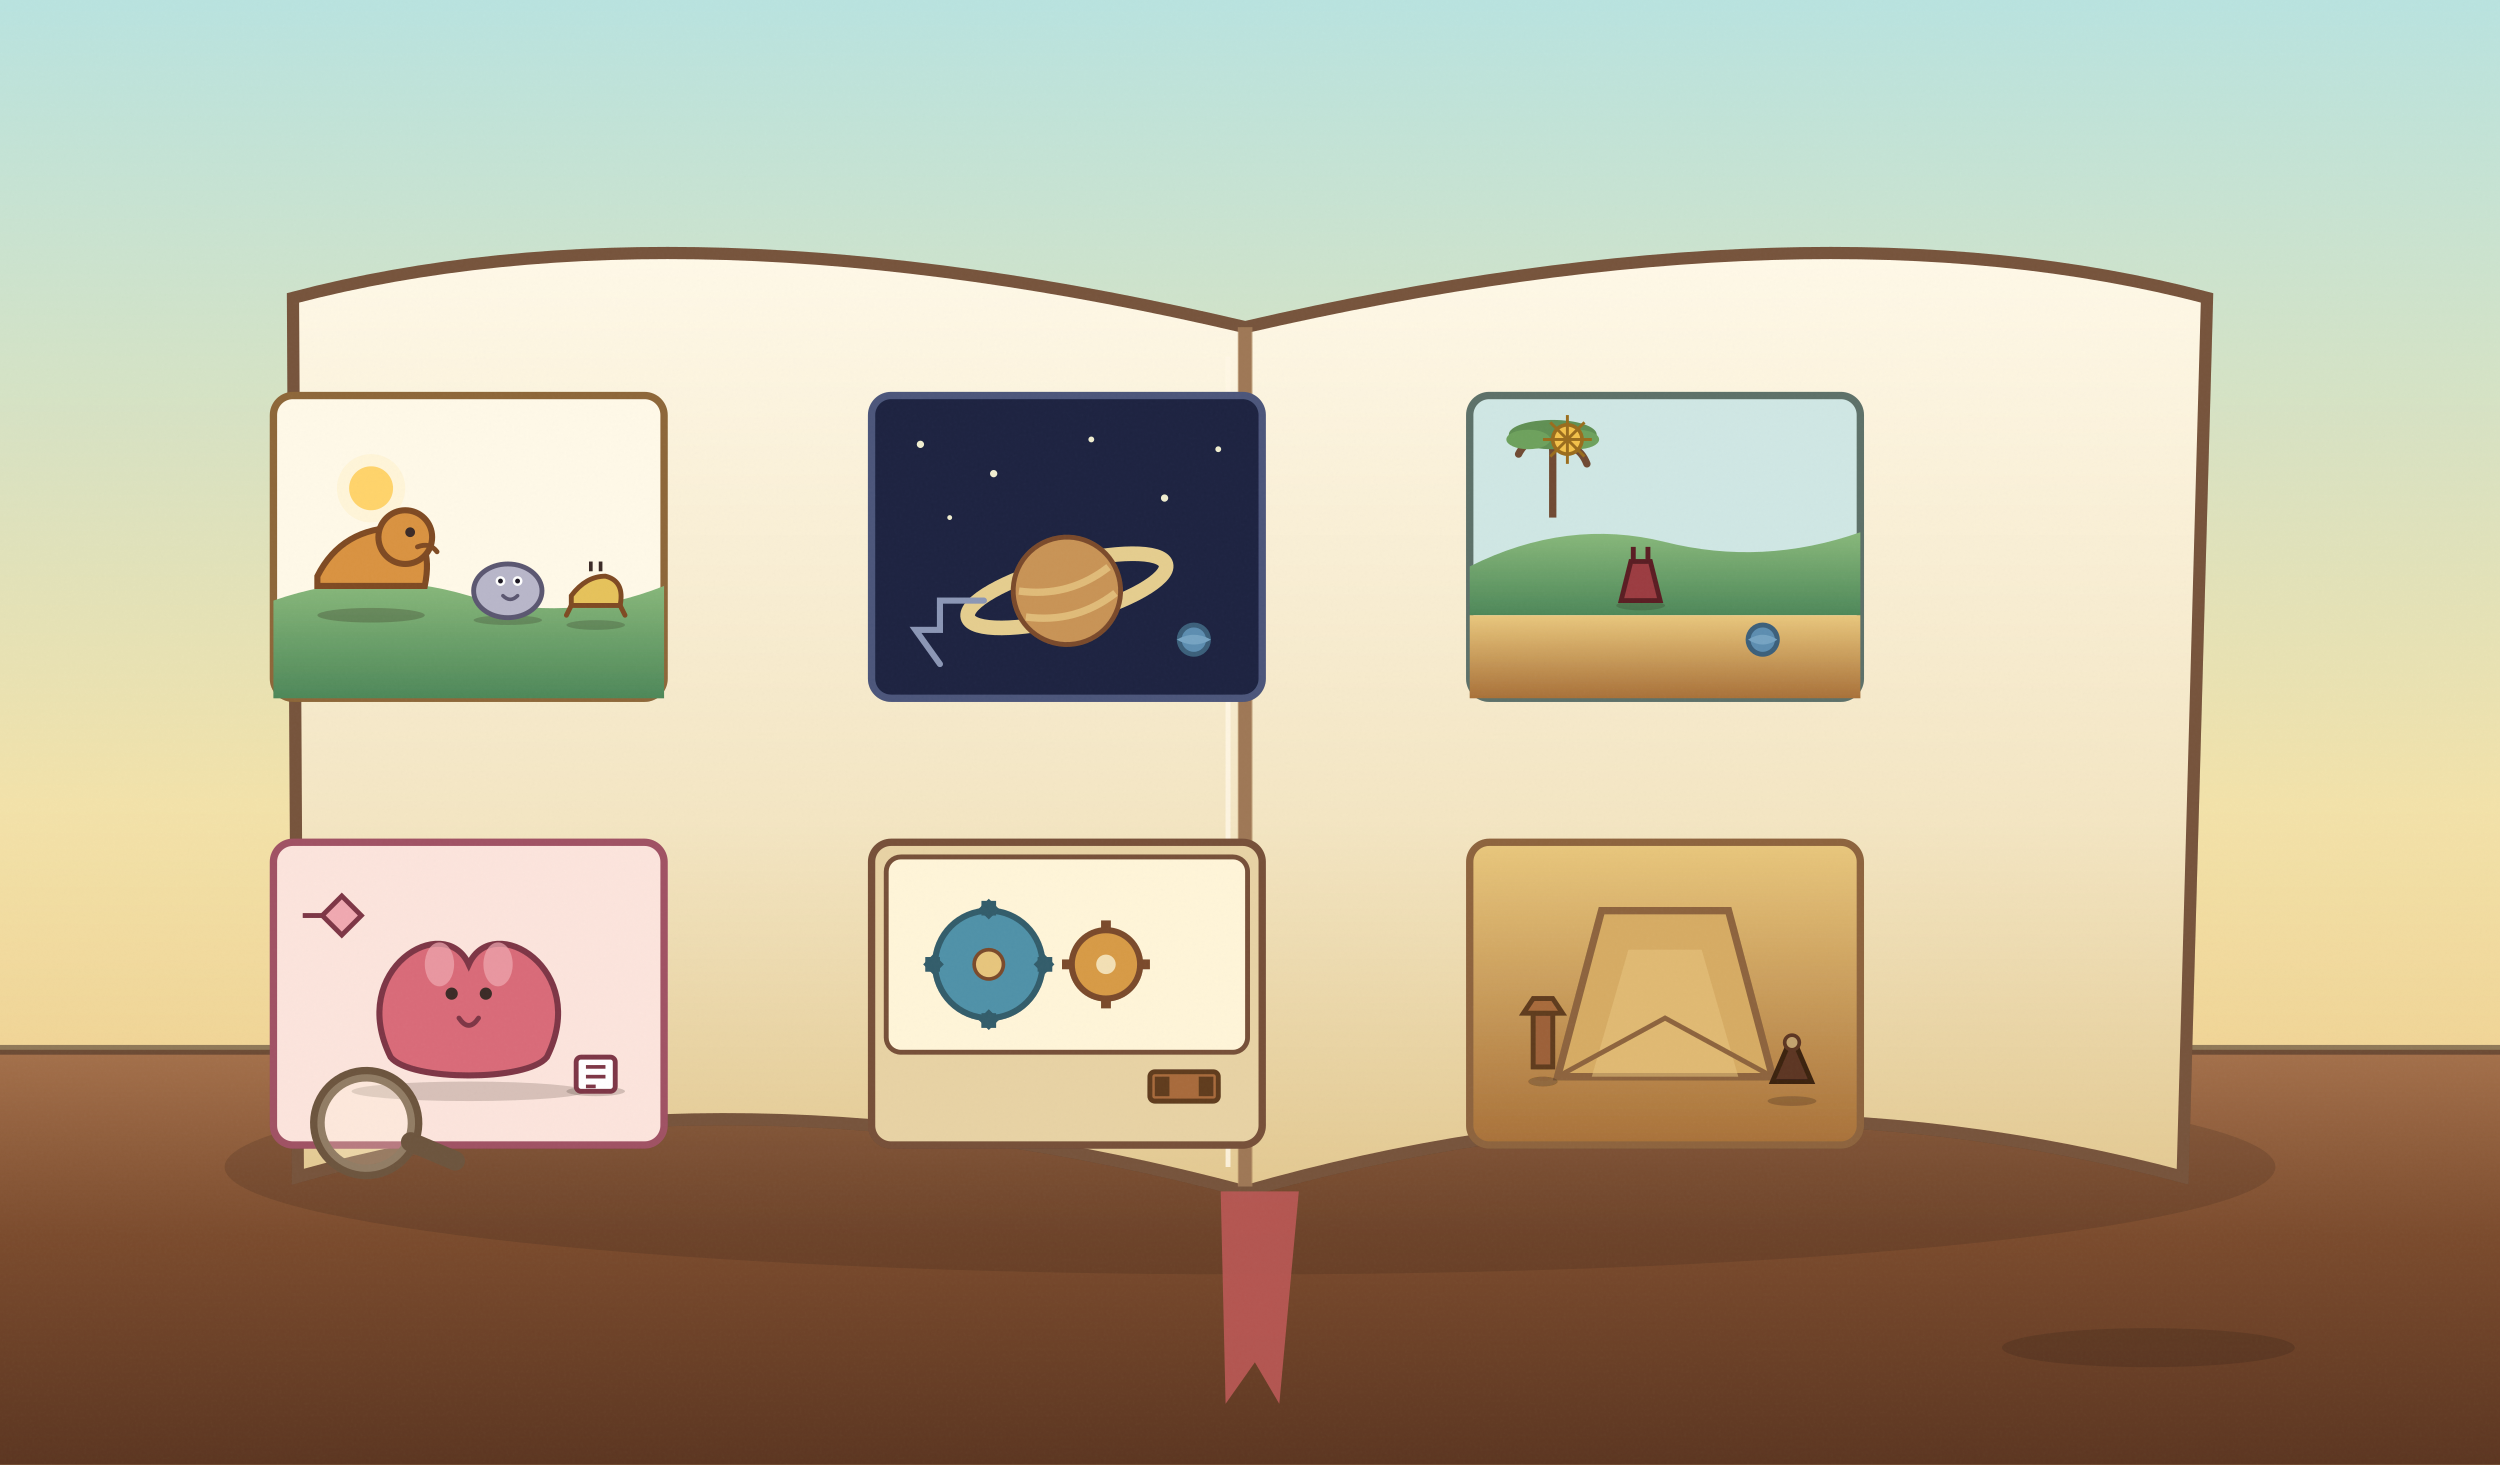
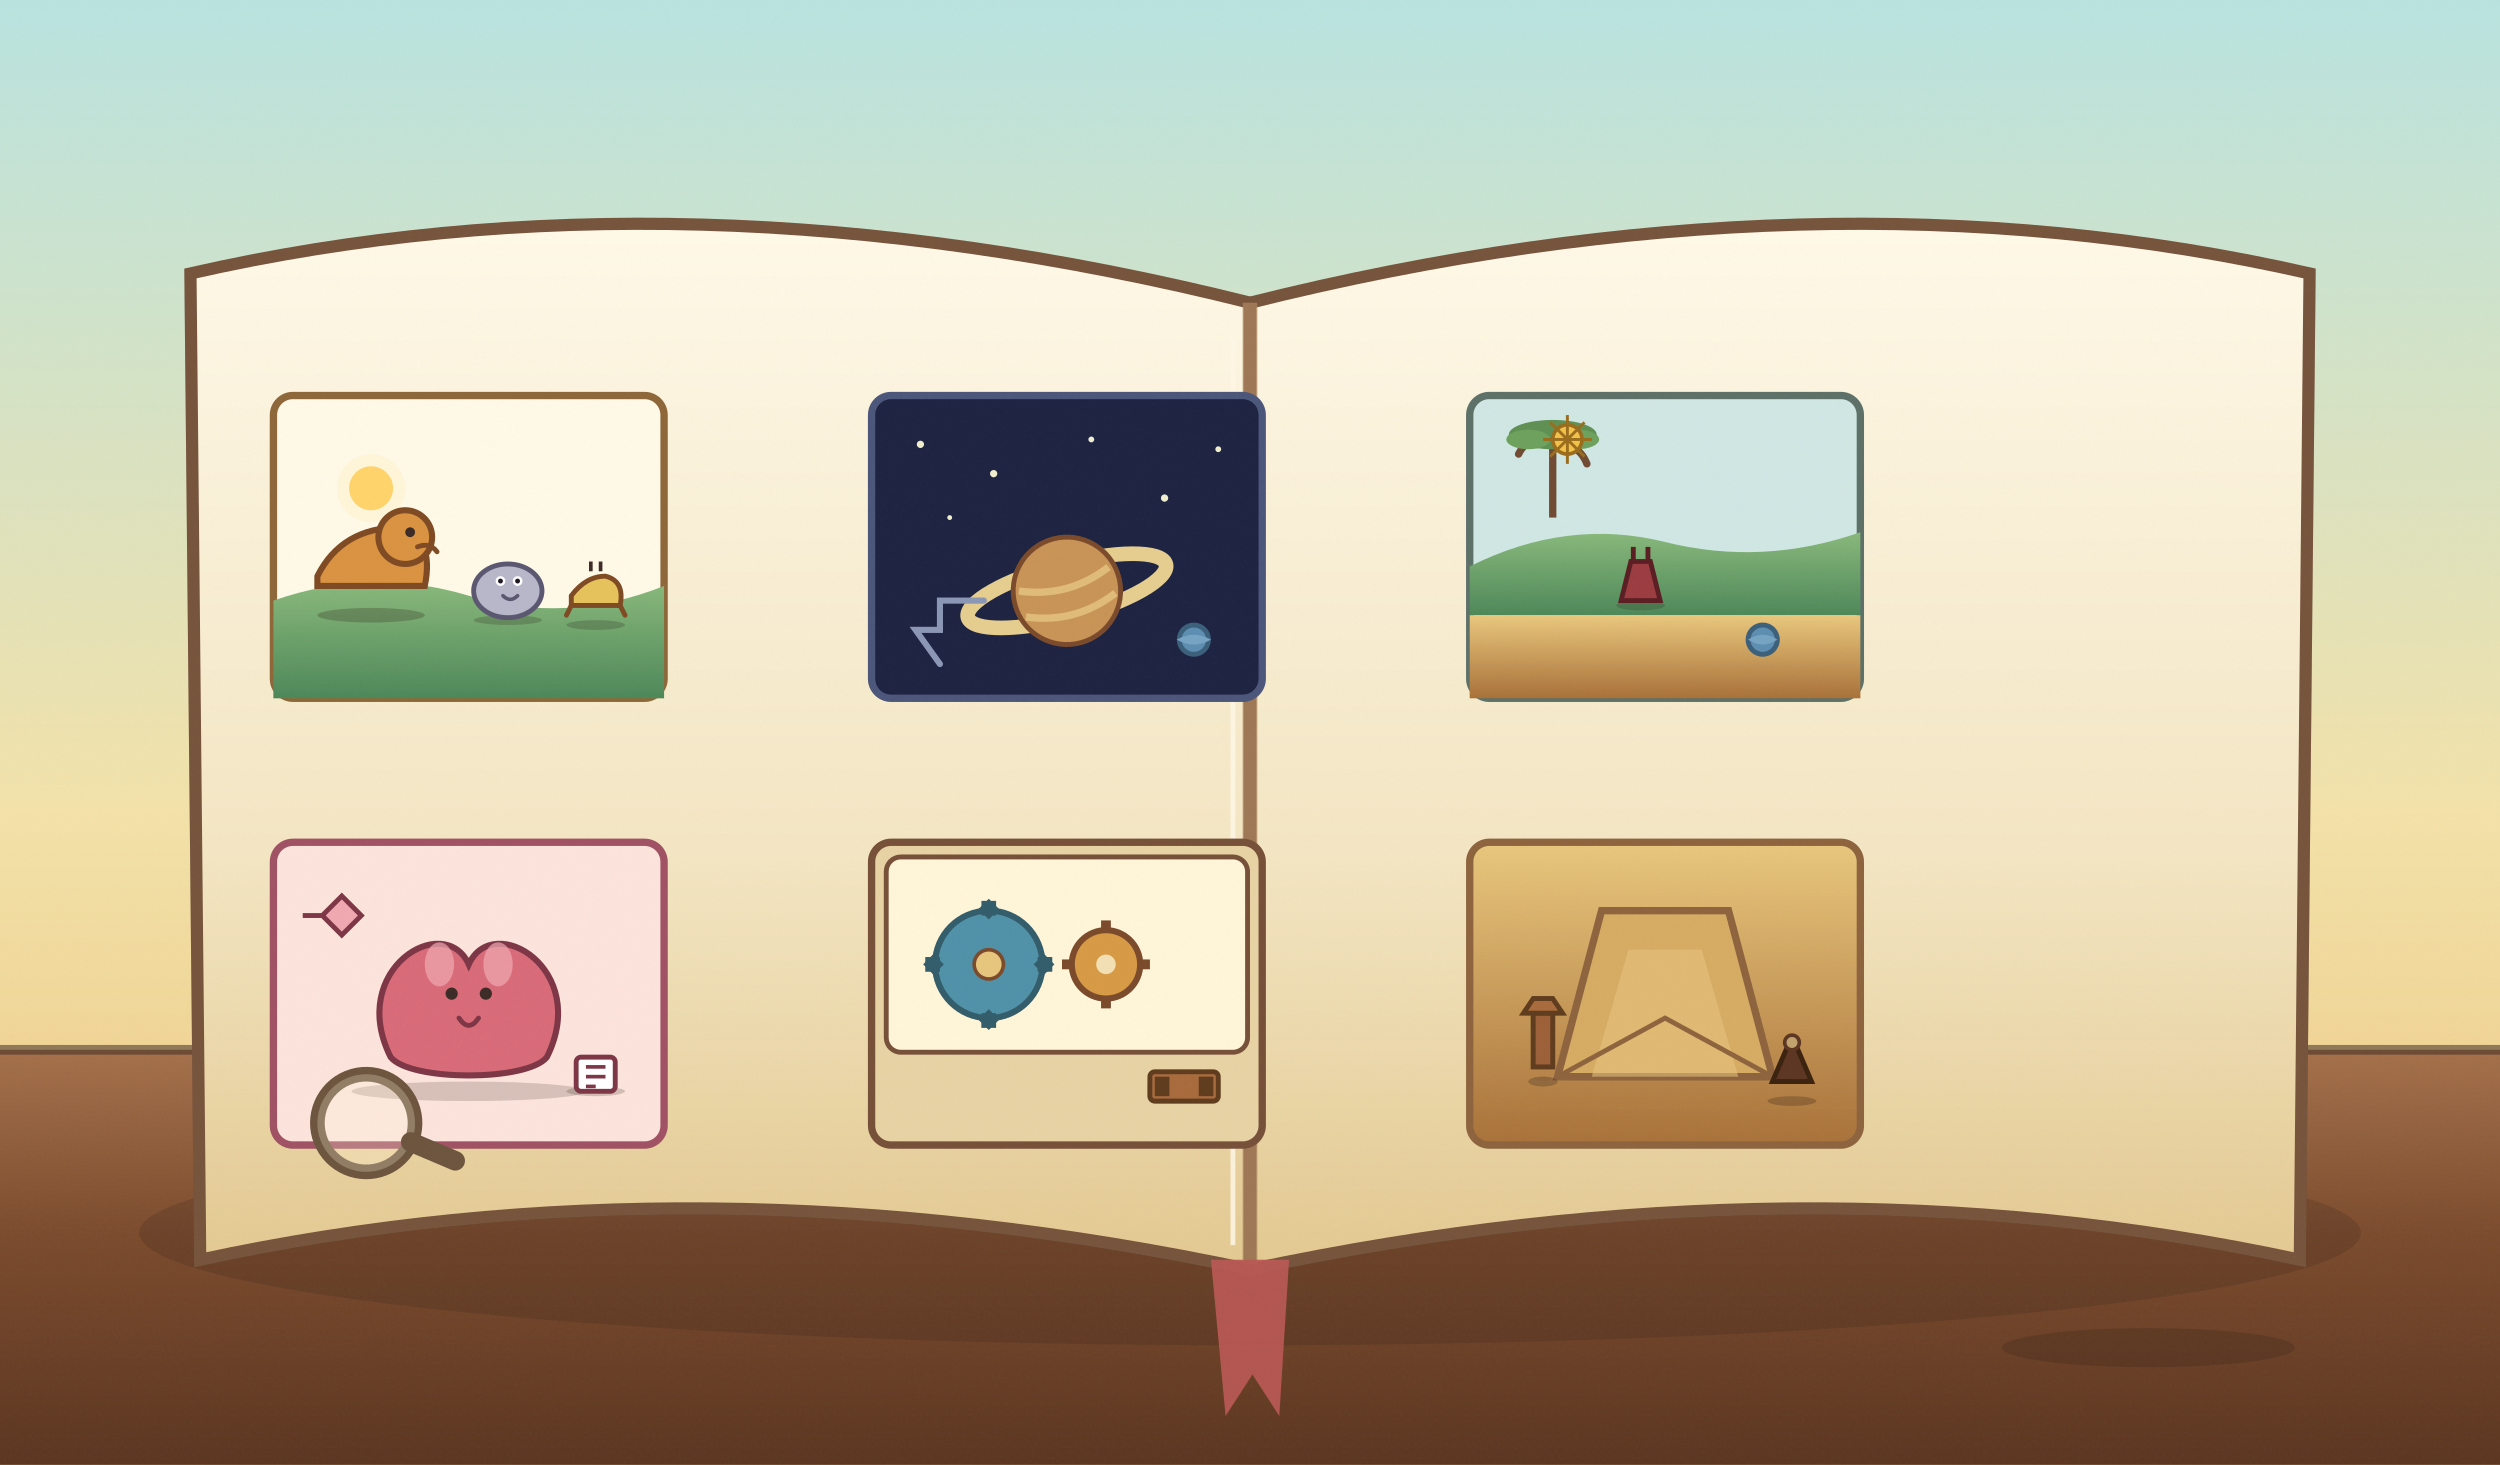
<svg xmlns="http://www.w3.org/2000/svg" width="1024" height="600" viewBox="0 0 1024 600">
  <defs>
    <filter id="softshadow" x="-20%" y="-20%" width="140%" height="160%">
      <feGaussianBlur in="SourceAlpha" stdDeviation="6" />
      <feOffset dy="9" />
      <feComponentTransfer>
        <feFuncA type="linear" slope="0.32" />
      </feComponentTransfer>
      <feComposite in2="SourceGraphic" operator="in" result="shadow" />
      <feMerge>
        <feMergeNode in="shadow" />
        <feMergeNode in="SourceGraphic" />
      </feMerge>
    </filter>
    <filter id="tightshadow" x="-10%" y="-10%" width="120%" height="140%">
      <feGaussianBlur in="SourceAlpha" stdDeviation="3" />
      <feOffset dy="4" />
      <feComponentTransfer>
        <feFuncA type="linear" slope="0.45" />
      </feComponentTransfer>
      <feComposite in2="SourceGraphic" operator="in" result="shadow" />
      <feMerge>
        <feMergeNode in="shadow" />
        <feMergeNode in="SourceGraphic" />
      </feMerge>
    </filter>
    <filter id="paperGrain">
      <feTurbulence type="fractalNoise" baseFrequency="0.85" numOctaves="2" seed="7" />
      <feColorMatrix type="saturate" values="0" />
      <feComponentTransfer>
        <feFuncA type="table" tableValues="0 0.06" />
      </feComponentTransfer>
      <feComposite in2="SourceGraphic" operator="in" />
    </filter>
    <linearGradient id="sky" x1="0" y1="0" x2="0" y2="1">
      <stop offset="0" stop-color="#b9e3df" />
      <stop offset="0.55" stop-color="#f3e2a9" />
      <stop offset="1" stop-color="#edbe75" />
    </linearGradient>
    <linearGradient id="wood" x1="0" y1="0" x2="0" y2="1">
      <stop offset="0" stop-color="#a4704a" />
      <stop offset="0.45" stop-color="#7a4a2c" />
      <stop offset="1" stop-color="#5b3520" />
    </linearGradient>
    <linearGradient id="paper" x1="0" y1="0" x2="0" y2="1">
      <stop offset="0" stop-color="#fff9e8" />
      <stop offset="0.6" stop-color="#f4e6c3" />
      <stop offset="1" stop-color="#e3c890" />
    </linearGradient>
    <radialGradient id="sun">
      <stop offset="0" stop-color="#fff5c2" />
      <stop offset="0.55" stop-color="#ffd36a" />
      <stop offset="1" stop-color="#e99a2d" />
    </radialGradient>
    <linearGradient id="grass" x1="0" y1="0" x2="0" y2="1">
      <stop offset="0" stop-color="#88b87a" />
      <stop offset="1" stop-color="#4d8758" />
    </linearGradient>
    <linearGradient id="sand" x1="0" y1="0" x2="0" y2="1">
      <stop offset="0" stop-color="#e9c77c" />
      <stop offset="1" stop-color="#a87038" />
    </linearGradient>
  </defs>
  <rect width="1024" height="600" fill="url(#sky)" />
  <rect y="430" width="1024" height="170" fill="url(#wood)" />
  <path d="M0 430H1024" stroke="#3e2b22" stroke-width="4" opacity="0.55" />
-   <ellipse cx="512" cy="478" rx="420" ry="44" fill="#2a1c14" opacity="0.18" />
+   <ellipse cx="512" cy="505" rx="455" ry="46" fill="#2a1c14" opacity="0.18" />
  <g filter="url(#softshadow)">
-     <path d="M120 122 Q280 80 510 134 L510 488 Q300 432 122 482Z" fill="url(#paper)" stroke="#76523a" stroke-width="5" />
-     <path d="M510 134 Q744 80 904 122 L894 482 Q706 432 510 488Z" fill="url(#paper)" stroke="#76523a" stroke-width="5" />
-     <path d="M510 134V486" stroke="#a7815a" stroke-width="6" opacity="0.8" />
-     <path d="M503 146V478" stroke="#fff7e5" stroke-width="2" opacity="0.85" />
+     <path d="M78 112 Q280 66 512 124 L512 520 Q286 472 82 516Z" fill="url(#paper)" stroke="#76523a" stroke-width="5" />
+     <path d="M512 124 Q744 66 946 112 L942 516 Q738 472 512 520Z" fill="url(#paper)" stroke="#76523a" stroke-width="5" />
+     <path d="M512 124V518" stroke="#a7815a" stroke-width="6" opacity="0.8" />
+     <path d="M505 138V510" stroke="#fff7e5" stroke-width="2" opacity="0.85" />
  </g>
  <g data-target="animals" data-center="192,225" transform="translate(112 162)" filter="url(#softshadow)">
    <rect x="0" y="0" width="160" height="124" rx="8" fill="#fff9e8" stroke="#8d6638" stroke-width="3" />
    <path d="M0 84 Q40 70 80 82 T160 78 V124 H0Z" fill="url(#grass)" />
    <circle cx="40" cy="38" r="14" fill="#fff5d8" />
    <circle cx="40" cy="38" r="9" fill="#ffd36a" />
    <g transform="translate(40 70)">
      <ellipse cx="0" cy="20" rx="22" ry="3" fill="#2a1c14" opacity="0.25" />
      <path d="M-22 4 Q-12 -16 12 -16 Q26 -12 22 8 L-22 8Z" fill="#d9923f" stroke="#7e4920" stroke-width="2.5" />
      <circle cx="14" cy="-12" r="11" fill="#d9923f" stroke="#7e4920" stroke-width="2.5" />
      <circle cx="16" cy="-14" r="2" fill="#3a2b25" />
      <path d="M19 -8 Q24 -10 27 -6" fill="none" stroke="#7e4920" stroke-width="2" stroke-linecap="round" />
    </g>
    <g transform="translate(96 78)">
      <ellipse cx="0" cy="14" rx="14" ry="2" fill="#2a1c14" opacity="0.22" />
      <ellipse cx="0" cy="2" rx="14" ry="11" fill="#b8b6c9" stroke="#5a5670" stroke-width="2" />
      <circle cx="-3" cy="-2" r="2" fill="#fff" />
      <circle cx="-3" cy="-2" r="1" fill="#1a1620" />
      <circle cx="4" cy="-2" r="2" fill="#fff" />
      <circle cx="4" cy="-2" r="1" fill="#1a1620" />
      <path d="M-2 4 Q1 7 4 4" fill="none" stroke="#5a5670" stroke-width="1.5" stroke-linecap="round" />
    </g>
    <g transform="translate(132 82)">
      <ellipse cx="0" cy="12" rx="12" ry="2" fill="#2a1c14" opacity="0.22" />
      <path d="M-10 0 Q-4 -8 4 -8 Q12 -6 10 4 L-10 4Z" fill="#e6c25a" stroke="#7e4920" stroke-width="2" />
      <path d="M-2 -10 L-2 -14 M2 -10 L2 -14" stroke="#3a2b25" stroke-width="1.5" />
      <path d="M-10 4 L-12 8 M10 4 L12 8" stroke="#7e4920" stroke-width="2" stroke-linecap="round" />
    </g>
  </g>
  <g data-target="space" data-center="437,225" transform="translate(357 162)" filter="url(#softshadow)">
    <rect x="0" y="0" width="160" height="124" rx="8" fill="#1a2240" stroke="#4b557a" stroke-width="3" />
    <g fill="#f1eecf">
      <circle cx="20" cy="20" r="1.5" />
      <circle cx="50" cy="32" r="1.5" />
      <circle cx="90" cy="18" r="1.2" />
      <circle cx="120" cy="42" r="1.5" />
      <circle cx="142" cy="22" r="1.2" />
      <circle cx="32" cy="50" r="1" />
    </g>
    <g transform="translate(80 80) rotate(-15)">
      <ellipse rx="42" ry="11" fill="none" stroke="#e5cd8e" stroke-width="6" />
      <circle r="22" fill="#c89355" stroke="#7a4a2c" stroke-width="2" />
      <path d="M-19-5 Q0 3 19-5 M-19 6 Q0 14 19 6" fill="none" stroke="#e0bb78" stroke-width="3" />
    </g>
    <g transform="translate(28 92)" stroke="#8b96b5" stroke-width="2.5" fill="none" stroke-linecap="round">
      <path d="M0 18 L-10 4 L0 4 L0 -8 L18 -8" />
    </g>
    <circle cx="132" cy="100" r="6" fill="#5b8db0" stroke="#3a5e7a" stroke-width="2" />
    <path d="M125 100 Q132 96 139 100 Q132 104 125 100" fill="#74a3c2" />
  </g>
  <g data-target="earth" data-center="682,225" transform="translate(602 162)" filter="url(#softshadow)">
    <rect x="0" y="0" width="160" height="124" rx="8" fill="#cfe7e4" stroke="#5b6f67" stroke-width="3" />
    <path d="M0 70 Q40 50 80 60 T160 56 V90 L0 90Z" fill="url(#grass)" />
    <path d="M0 90 H160 V124 H0Z" fill="url(#sand)" />
    <g transform="translate(34 50)">
      <path d="M0 0 L0 -34" stroke="#6f4a32" stroke-width="3" />
      <path d="M0 -32 Q-10 -34 -14 -26 M0 -28 Q10 -32 14 -22" fill="none" stroke="#6f4a32" stroke-width="3" stroke-linecap="round" />
      <ellipse cx="0" cy="-34" rx="18" ry="6" fill="#5e8f52" />
      <ellipse cx="-10" cy="-32" rx="9" ry="4" fill="#6da15b" />
      <ellipse cx="10" cy="-32" rx="9" ry="4" fill="#6da15b" />
    </g>
    <g transform="translate(70 84)">
      <ellipse cx="0" cy="2" rx="10" ry="2" fill="#2a1c14" opacity="0.2" />
      <path d="M-8 0 L8 0 L4 -16 L-4 -16Z" fill="#9b3a40" stroke="#5a1f23" stroke-width="2" />
      <path d="M-3 -16 L-3 -22 M3 -16 L3 -22" stroke="#5a1f23" stroke-width="2" />
    </g>
    <circle cx="120" cy="100" r="6" fill="#5b8db0" stroke="#3a5e7a" stroke-width="2" />
    <path d="M114 100 Q120 96 126 100 Q120 104 114 100" fill="#74a3c2" />
    <g transform="translate(40 18)" fill="#f3c14a" stroke="#9a6c1a" stroke-width="1.5">
      <circle r="6" />
      <path d="M0 -10 L0 10 M-10 0 L10 0 M-7 -7 L7 7 M-7 7 L7 -7" stroke-width="1.2" />
    </g>
  </g>
  <g data-target="body" data-center="192,415" transform="translate(112 345)" filter="url(#softshadow)">
    <rect x="0" y="0" width="160" height="124" rx="8" fill="#fce4dc" stroke="#a05164" stroke-width="3" />
    <g transform="translate(80 60)">
      <ellipse cx="0" cy="42" rx="48" ry="4" fill="#2a1c14" opacity="0.18" />
      <path d="M-32 28 C-50 -8 -10 -32 0 -10 C10 -32 50 -8 32 28 C24 38 -24 38 -32 28Z" fill="#d96b78" stroke="#7d3645" stroke-width="2.5" />
      <ellipse cx="-12" cy="-10" rx="6" ry="9" fill="#f0a8b0" opacity="0.7" />
      <ellipse cx="12" cy="-10" rx="6" ry="9" fill="#f0a8b0" opacity="0.7" />
      <circle cx="-7" cy="2" r="2.5" fill="#3a2b25" />
      <circle cx="7" cy="2" r="2.5" fill="#3a2b25" />
      <path d="M-4 12 Q0 18 4 12" fill="none" stroke="#7d3645" stroke-width="2" stroke-linecap="round" />
    </g>
    <g transform="translate(28 30)">
      <path d="M0 8 L8 0 L0 -8 L-8 0Z" fill="#f0a8b0" stroke="#7d3645" stroke-width="2" />
      <path d="M-8 0 L-16 0" stroke="#7d3645" stroke-width="2" />
    </g>
    <g transform="translate(132 96)">
      <ellipse cx="0" cy="6" rx="12" ry="2" fill="#2a1c14" opacity="0.2" />
      <rect x="-8" y="-8" width="16" height="14" rx="2" fill="#fff" stroke="#7d3645" stroke-width="2" />
      <path d="M-4 -4 L4 -4 M-4 0 L4 0 M-4 4 L0 4" stroke="#7d3645" stroke-width="1.5" />
    </g>
  </g>
  <g data-target="machines" data-center="437,415" transform="translate(357 345)" filter="url(#softshadow)">
    <rect x="0" y="0" width="160" height="124" rx="8" fill="#e8d2a4" stroke="#765038" stroke-width="3" />
    <rect x="6" y="6" width="148" height="80" rx="6" fill="#fff5d8" stroke="#765038" stroke-width="2" />
    <g transform="translate(48 50)" filter="url(#tightshadow)">
      <circle r="22" fill="#4f91a8" stroke="#315b6a" stroke-width="2.5" />
      <g fill="#315b6a">
        <rect x="-3" y="-26" width="6" height="6" />
        <rect x="-3" y="20" width="6" height="6" />
        <rect x="-26" y="-3" width="6" height="6" />
        <rect x="20" y="-3" width="6" height="6" />
        <rect x="-19" y="-19" width="6" height="6" transform="rotate(45)" />
        <rect x="13" y="-19" width="6" height="6" transform="rotate(45)" />
        <rect x="-19" y="13" width="6" height="6" transform="rotate(45)" />
        <rect x="13" y="13" width="6" height="6" transform="rotate(45)" />
      </g>
      <circle r="6" fill="#e7c57c" stroke="#7a4a2c" stroke-width="1.5" />
    </g>
    <g transform="translate(96 50)" filter="url(#tightshadow)">
      <circle r="14" fill="#d79a44" stroke="#7a4a2c" stroke-width="2.5" />
      <g fill="#7a4a2c">
        <rect x="-2" y="-18" width="4" height="4" />
        <rect x="-2" y="14" width="4" height="4" />
        <rect x="-18" y="-2" width="4" height="4" />
        <rect x="14" y="-2" width="4" height="4" />
      </g>
      <circle r="4" fill="#f3dfb4" />
    </g>
    <g transform="translate(128 100)" filter="url(#tightshadow)">
      <rect x="-14" y="-6" width="28" height="12" rx="2" fill="#a86b3a" stroke="#5e3a1f" stroke-width="2" />
      <rect x="-12" y="-4" width="6" height="8" fill="#5e3a1f" />
      <rect x="6" y="-4" width="6" height="8" fill="#5e3a1f" />
    </g>
  </g>
  <g data-target="history" data-center="682,415" transform="translate(602 345)" filter="url(#softshadow)">
    <rect x="0" y="0" width="160" height="124" rx="8" fill="url(#sand)" stroke="#8d643c" stroke-width="3" />
    <g transform="translate(80 60)" filter="url(#tightshadow)">
      <path d="M-44 36 L-26 -32 L26 -32 L44 36Z" fill="#d6ab63" stroke="#8d643c" stroke-width="3" />
      <path d="M-30 36 L-15 -16 L15 -16 L30 36Z" fill="#e8c47e" opacity="0.55" />
      <path d="M-44 36 L0 12 L44 36" fill="none" stroke="#8d643c" stroke-width="2" />
    </g>
    <g transform="translate(30 92)" filter="url(#tightshadow)">
      <ellipse cx="0" cy="6" rx="6" ry="2" fill="#2a1c14" opacity="0.25" />
      <rect x="-4" y="-22" width="8" height="22" fill="#9c6138" stroke="#5e3a1f" stroke-width="2" />
      <path d="M-8 -22 L8 -22 L4 -28 L-4 -28Z" fill="#a86b3a" stroke="#5e3a1f" stroke-width="2" />
    </g>
    <g transform="translate(132 100)">
      <ellipse cx="0" cy="6" rx="10" ry="2" fill="#2a1c14" opacity="0.25" />
      <path d="M-8 -2 L-2 -16 L2 -16 L8 -2Z" fill="#5b3520" stroke="#3a2110" stroke-width="2" />
      <circle cx="0" cy="-18" r="3" fill="#c2a26e" stroke="#5b3520" stroke-width="1.5" />
    </g>
  </g>
-   <path d="M500 488 L532 488 L524 575 L514 558 L502 575Z" fill="#ba5754" opacity="0.92" />
+   <path d="M496 516 L528 516 L524 580 L513 563 L502 580Z" fill="#ba5754" opacity="0.92" />
  <ellipse cx="880" cy="552" rx="60" ry="8" fill="#2a1c14" opacity="0.22" />
  <g transform="translate(150 460) rotate(-22)">
    <circle cx="0" cy="0" r="20" fill="none" stroke="#6c543d" stroke-width="6" />
    <circle cx="0" cy="0" r="20" fill="#fff5d8" opacity="0.25" />
    <path d="M14 14 L28 28" stroke="#6c543d" stroke-width="8" stroke-linecap="round" />
  </g>
  <rect width="1024" height="600" filter="url(#paperGrain)" opacity="0.5" pointer-events="none" />
</svg>
